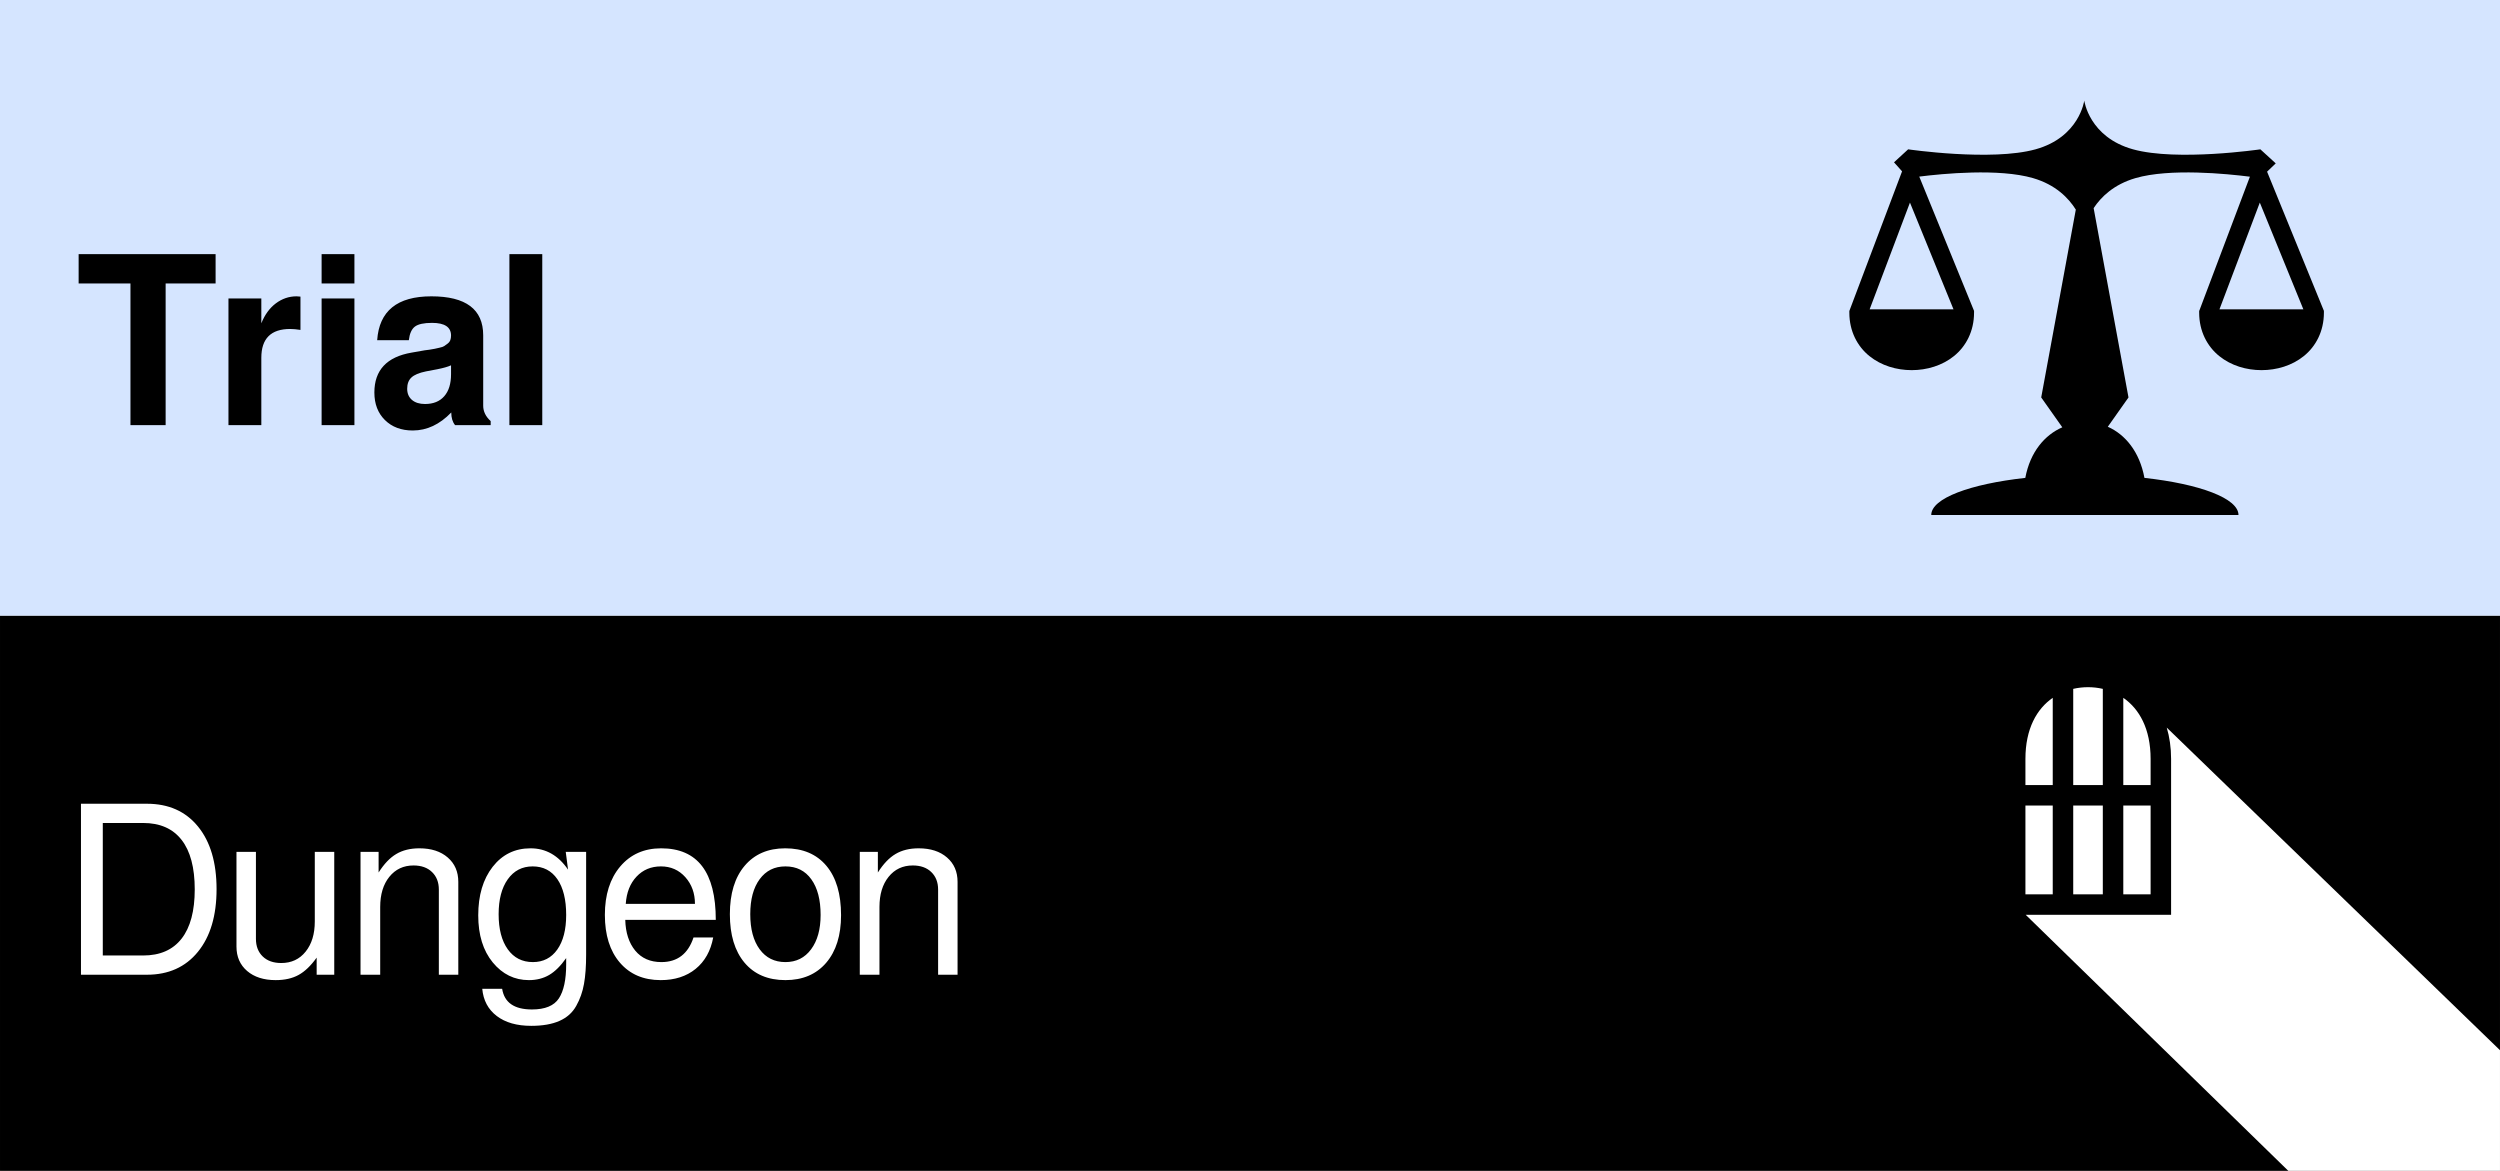
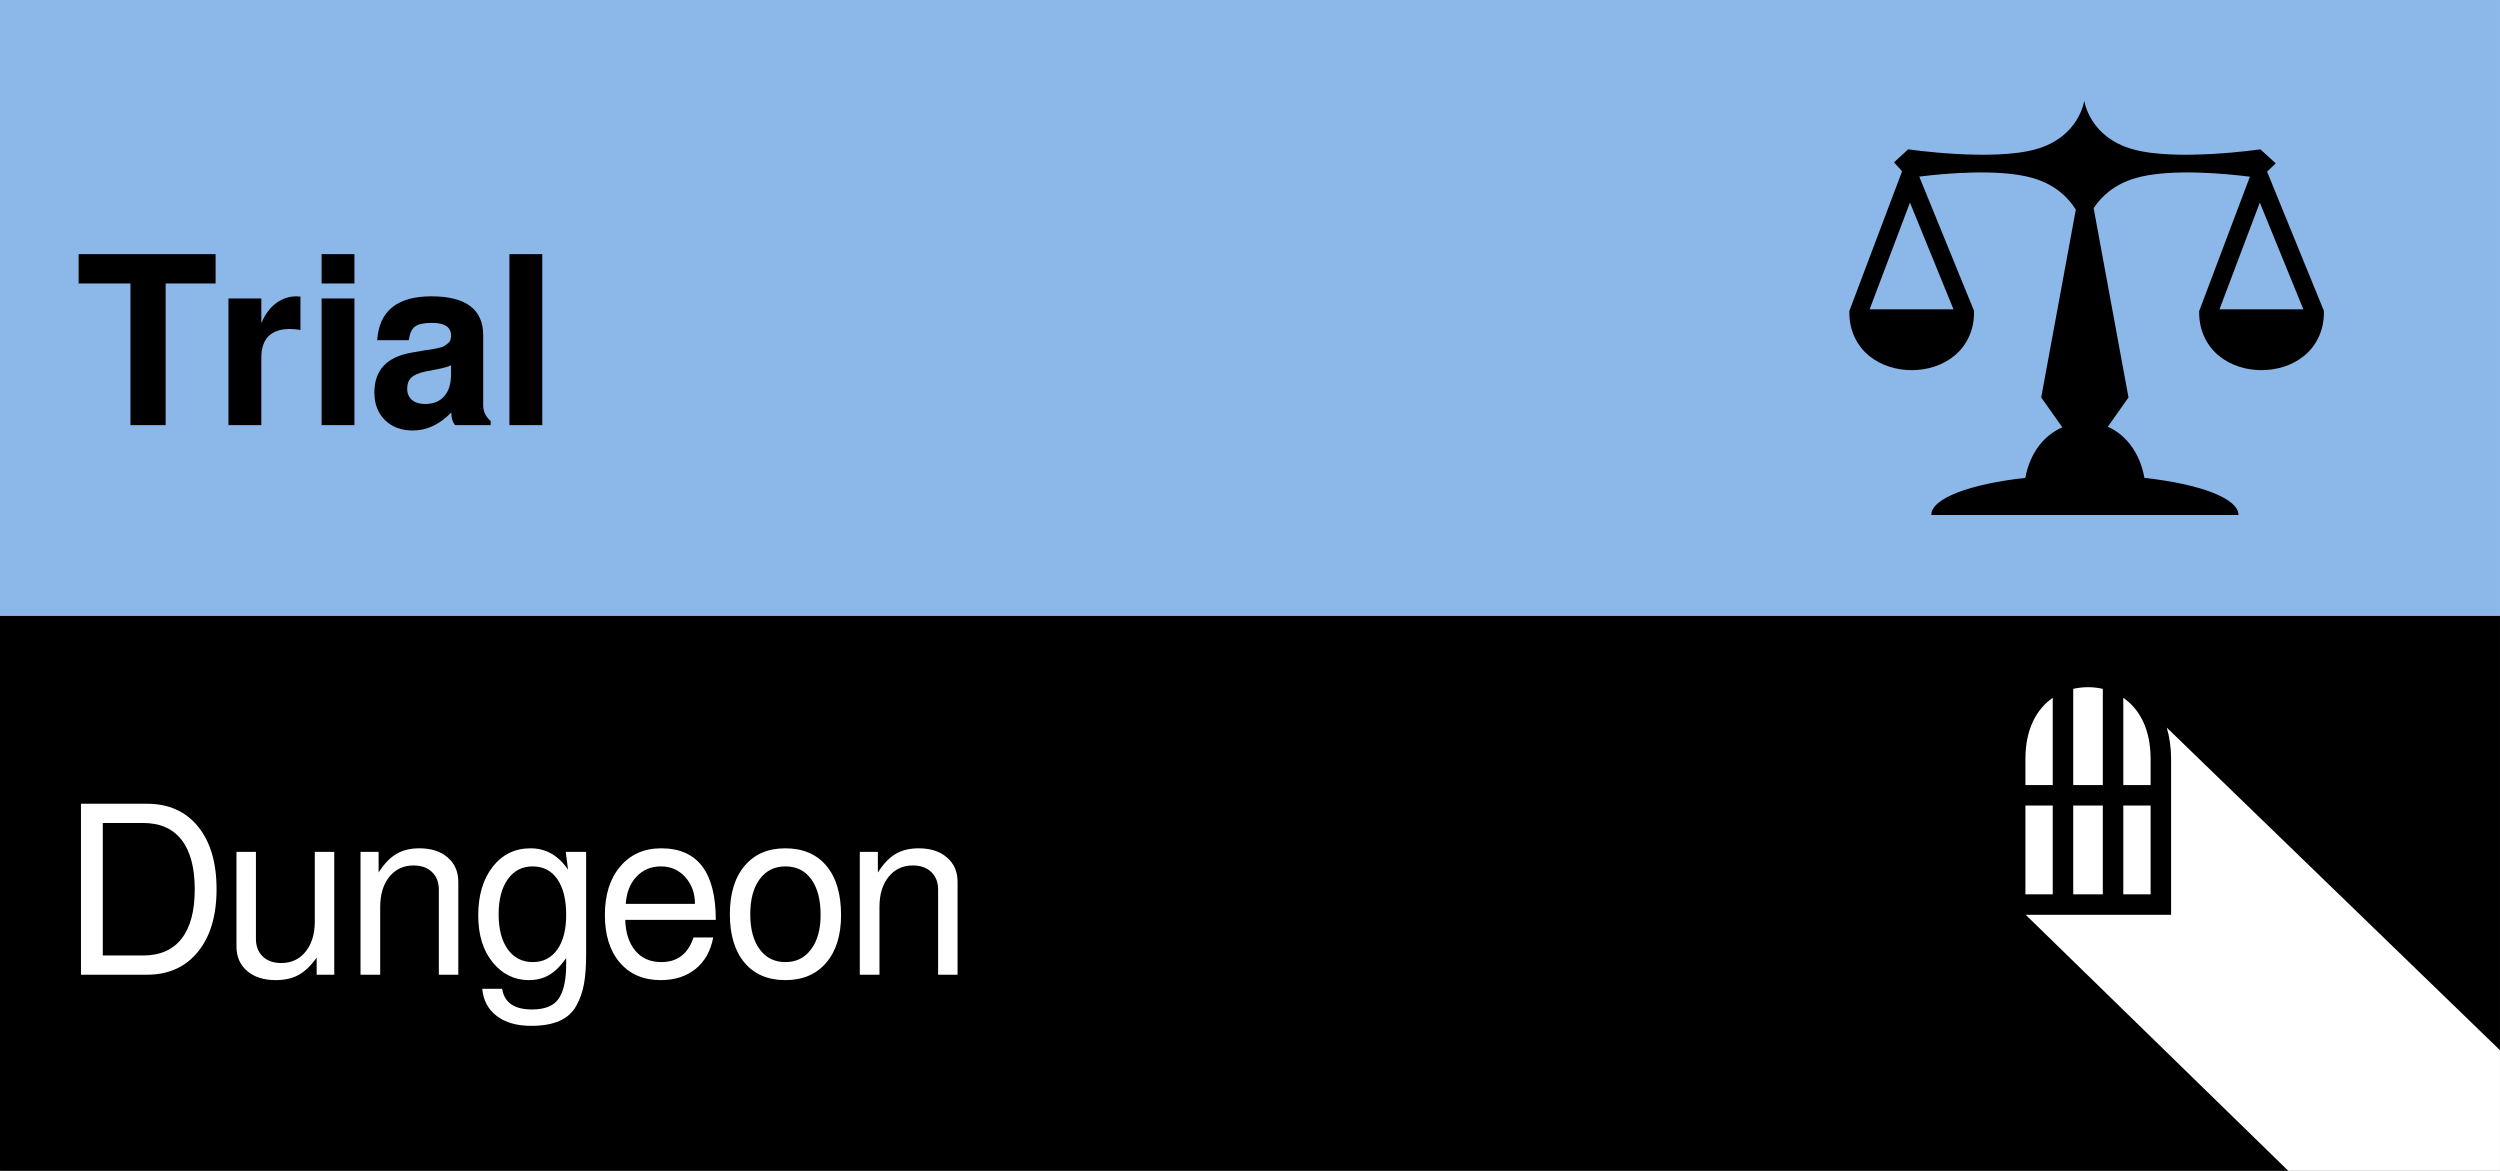
<svg xmlns="http://www.w3.org/2000/svg" width="88.839pc" height="41.607pc" viewBox="0 0 1421.416 665.713" id="svg2" version="1.1" xml:space="preserve">
  <defs id="defs4" />
  <g id="layer1" transform="translate(2486.055,4178.065)">
    <g id="g4158" transform="matrix(2,0,0,2,-1800,-1412.362)">
      <rect style="fill:#ffffff;stroke:none;stroke-width:5;stroke-linecap:round;stroke-dasharray:20, 20" id="rect521" width="710.708" height="157.856" x="-343.028" y="-1364.907" />
      <rect style="fill:#000000;stroke:none;stroke-width:6.672;stroke-linecap:round" id="rect358-3-6" width="710.708" height="157.856" x="-343.028" y="-1207.851" />
      <g class="" id="g469" transform="matrix(0.3235288,0,0,0.3235288,-49.04278,-1208.524)" style="fill:#ffffff;fill-opacity:1;stroke-width:1.545">
        <path d="m 926.055,65 c -4.37,0 -8.74,0.485 -13,1.469 v 84.531 h 26 V 66.469 a 57.805,57.805 0 0 0 -13,-1.469 z m -31,9.354 c -13.982,9.663 -24,27.098 -24,53.646 v 23 h 24 z m 62,0 v 76.646 h 24 v -23 c 0,-26.548 -10.018,-43.983 -24,-53.646 z m 38.176,26.148 c 2.458,8.281 3.824,17.46 3.824,27.498 v 137 h -127.77 l 230.77,225 h 186 v -106 z m -124.176,68.498 v 78 h 24 v -78 z m 42,0 v 78 h 26 v -78 z m 44,0 v 78 h 24 v -78 z" fill="#000000" fill-opacity="1" id="path467" style="fill:#ffffff;fill-opacity:1;stroke-width:1.545" />
      </g>
-       <rect style="fill:#d5e5ff;stroke:none;stroke-width:6.672;stroke-linecap:round" id="rect358-3-6-0" width="710.708" height="175" x="-343.028" y="-1382.851" />
+       <rect style="fill:#8bb8e8;stroke:none;stroke-width:6.672;stroke-linecap:round;fill-opacity:1" id="rect358-3-6-0" width="710.708" height="175" x="-343.028" y="-1382.851" />
      <g class="" id="g4" transform="matrix(0.2800452,0,0,0.2800452,178.2295,-1369.13)" style="stroke-width:1.785">
        <path d="m 254.47,53.094 c 0,0 -4.808,37.12 -49.5,49.5 -44.695,12.38 -129.282,0 -129.282,0 l -14.345,13.186 8.187,9.157 -1.093,2.876 L 16.594,265.125 16,266.72 v 1.717 c 0,18.897 8.253,34.243 20.344,44 12.09,9.758 27.563,14.31 42.937,14.313 15.376,0.003 30.878,-4.556 42.97,-14.313 12.092,-9.756 20.344,-25.094 20.344,-44 v -1.843 L 141.907,264.906 86.97,130.28 c 23.946,-3.003 80.866,-8.54 115.5,1.532 23.064,6.71 36.151,20.345 43.436,31.97 l -35.126,190.686 21.407,30.31 c -17.75,7.75 -32.593,24.84 -37.562,51.345 -56.076,6.195 -95.47,20.74 -95.47,37.688 h 311.876 c 0,-16.947 -39.392,-31.493 -95.467,-37.688 -4.91,-26.6 -19.57,-44.112 -37.188,-51.906 l 21,-29.75 L 264,162.28 c 7.457,-11.275 20.388,-24.045 42.47,-30.468 34.955,-10.167 92.615,-4.42 116.155,-1.437 l -50.875,134.75 -0.625,1.594 v 1.717 c 0,18.897 8.253,34.243 20.344,44 12.09,9.758 27.593,14.31 42.967,14.313 15.375,0.003 30.877,-4.556 42.97,-14.313 12.09,-9.756 20.343,-25.094 20.343,-44 v -1.843 L 497.061,264.905 441,127.562 l -0.938,-2.28 8.782,-8.438 -15.594,-14.25 c 0,0 -84.556,12.38 -129.25,0 -44.694,-12.38 -49.53,-49.5 -49.53,-49.5 z M 77.53,156.656 121.75,265.031 H 36.594 L 77.53,156.657 Z m 355.158,0 44.218,108.375 H 391.72 l 40.967,-108.374 z" fill="#000000" fill-opacity="1" id="path2" style="stroke-width:3.005" />
      </g>
      <g id="g597" />
      <g id="g4546" transform="matrix(1.79048,0,0,1.112238,987.1999,-333.313)" style="fill:#b3b3b3" />
      <text xml:space="preserve" style="font-style:normal;font-variant:normal;font-weight:normal;font-stretch:normal;font-size:66.667px;line-height:1.25;font-family:FreeSans;-inkscape-font-specification:'FreeSans, Normal';font-variant-ligatures:normal;font-variant-caps:normal;font-variant-numeric:normal;font-variant-east-asian:normal;fill:#ffffff;fill-opacity:1;stroke:none;stroke-width:0.5" x="-325.34" y="-1105.753" id="text3823-0">
        <tspan id="tspan3821-7" style="font-style:normal;font-variant:normal;font-weight:normal;font-stretch:normal;font-size:66.667px;font-family:FreeSans;-inkscape-font-specification:'FreeSans, Normal';font-variant-ligatures:normal;font-variant-caps:normal;font-variant-numeric:normal;font-variant-east-asian:normal;fill:#ffffff;fill-opacity:1;stroke:none;stroke-width:0.5" x="-325.34" y="-1105.753">Dungeon</tspan>
      </text>
      <text xml:space="preserve" style="font-style:normal;font-variant:normal;font-weight:bold;font-stretch:normal;font-size:66.667px;line-height:1.25;font-family:FreeSans;-inkscape-font-specification:'FreeSans, Bold';font-variant-ligatures:normal;font-variant-caps:normal;font-variant-numeric:normal;font-variant-east-asian:normal;fill:#000000;fill-opacity:1;stroke:none;stroke-width:2.5;stroke-dasharray:none" x="-322.674" y="-1262.003" id="text3823">
        <tspan id="tspan3821" style="font-style:normal;font-variant:normal;font-weight:bold;font-stretch:normal;font-size:66.667px;font-family:FreeSans;-inkscape-font-specification:'FreeSans, Bold';font-variant-ligatures:normal;font-variant-caps:normal;font-variant-numeric:normal;font-variant-east-asian:normal;fill:#000000;stroke:none;stroke-width:2.5;stroke-dasharray:none" x="-322.674" y="-1262.003">Trial</tspan>
      </text>
    </g>
  </g>
</svg>
